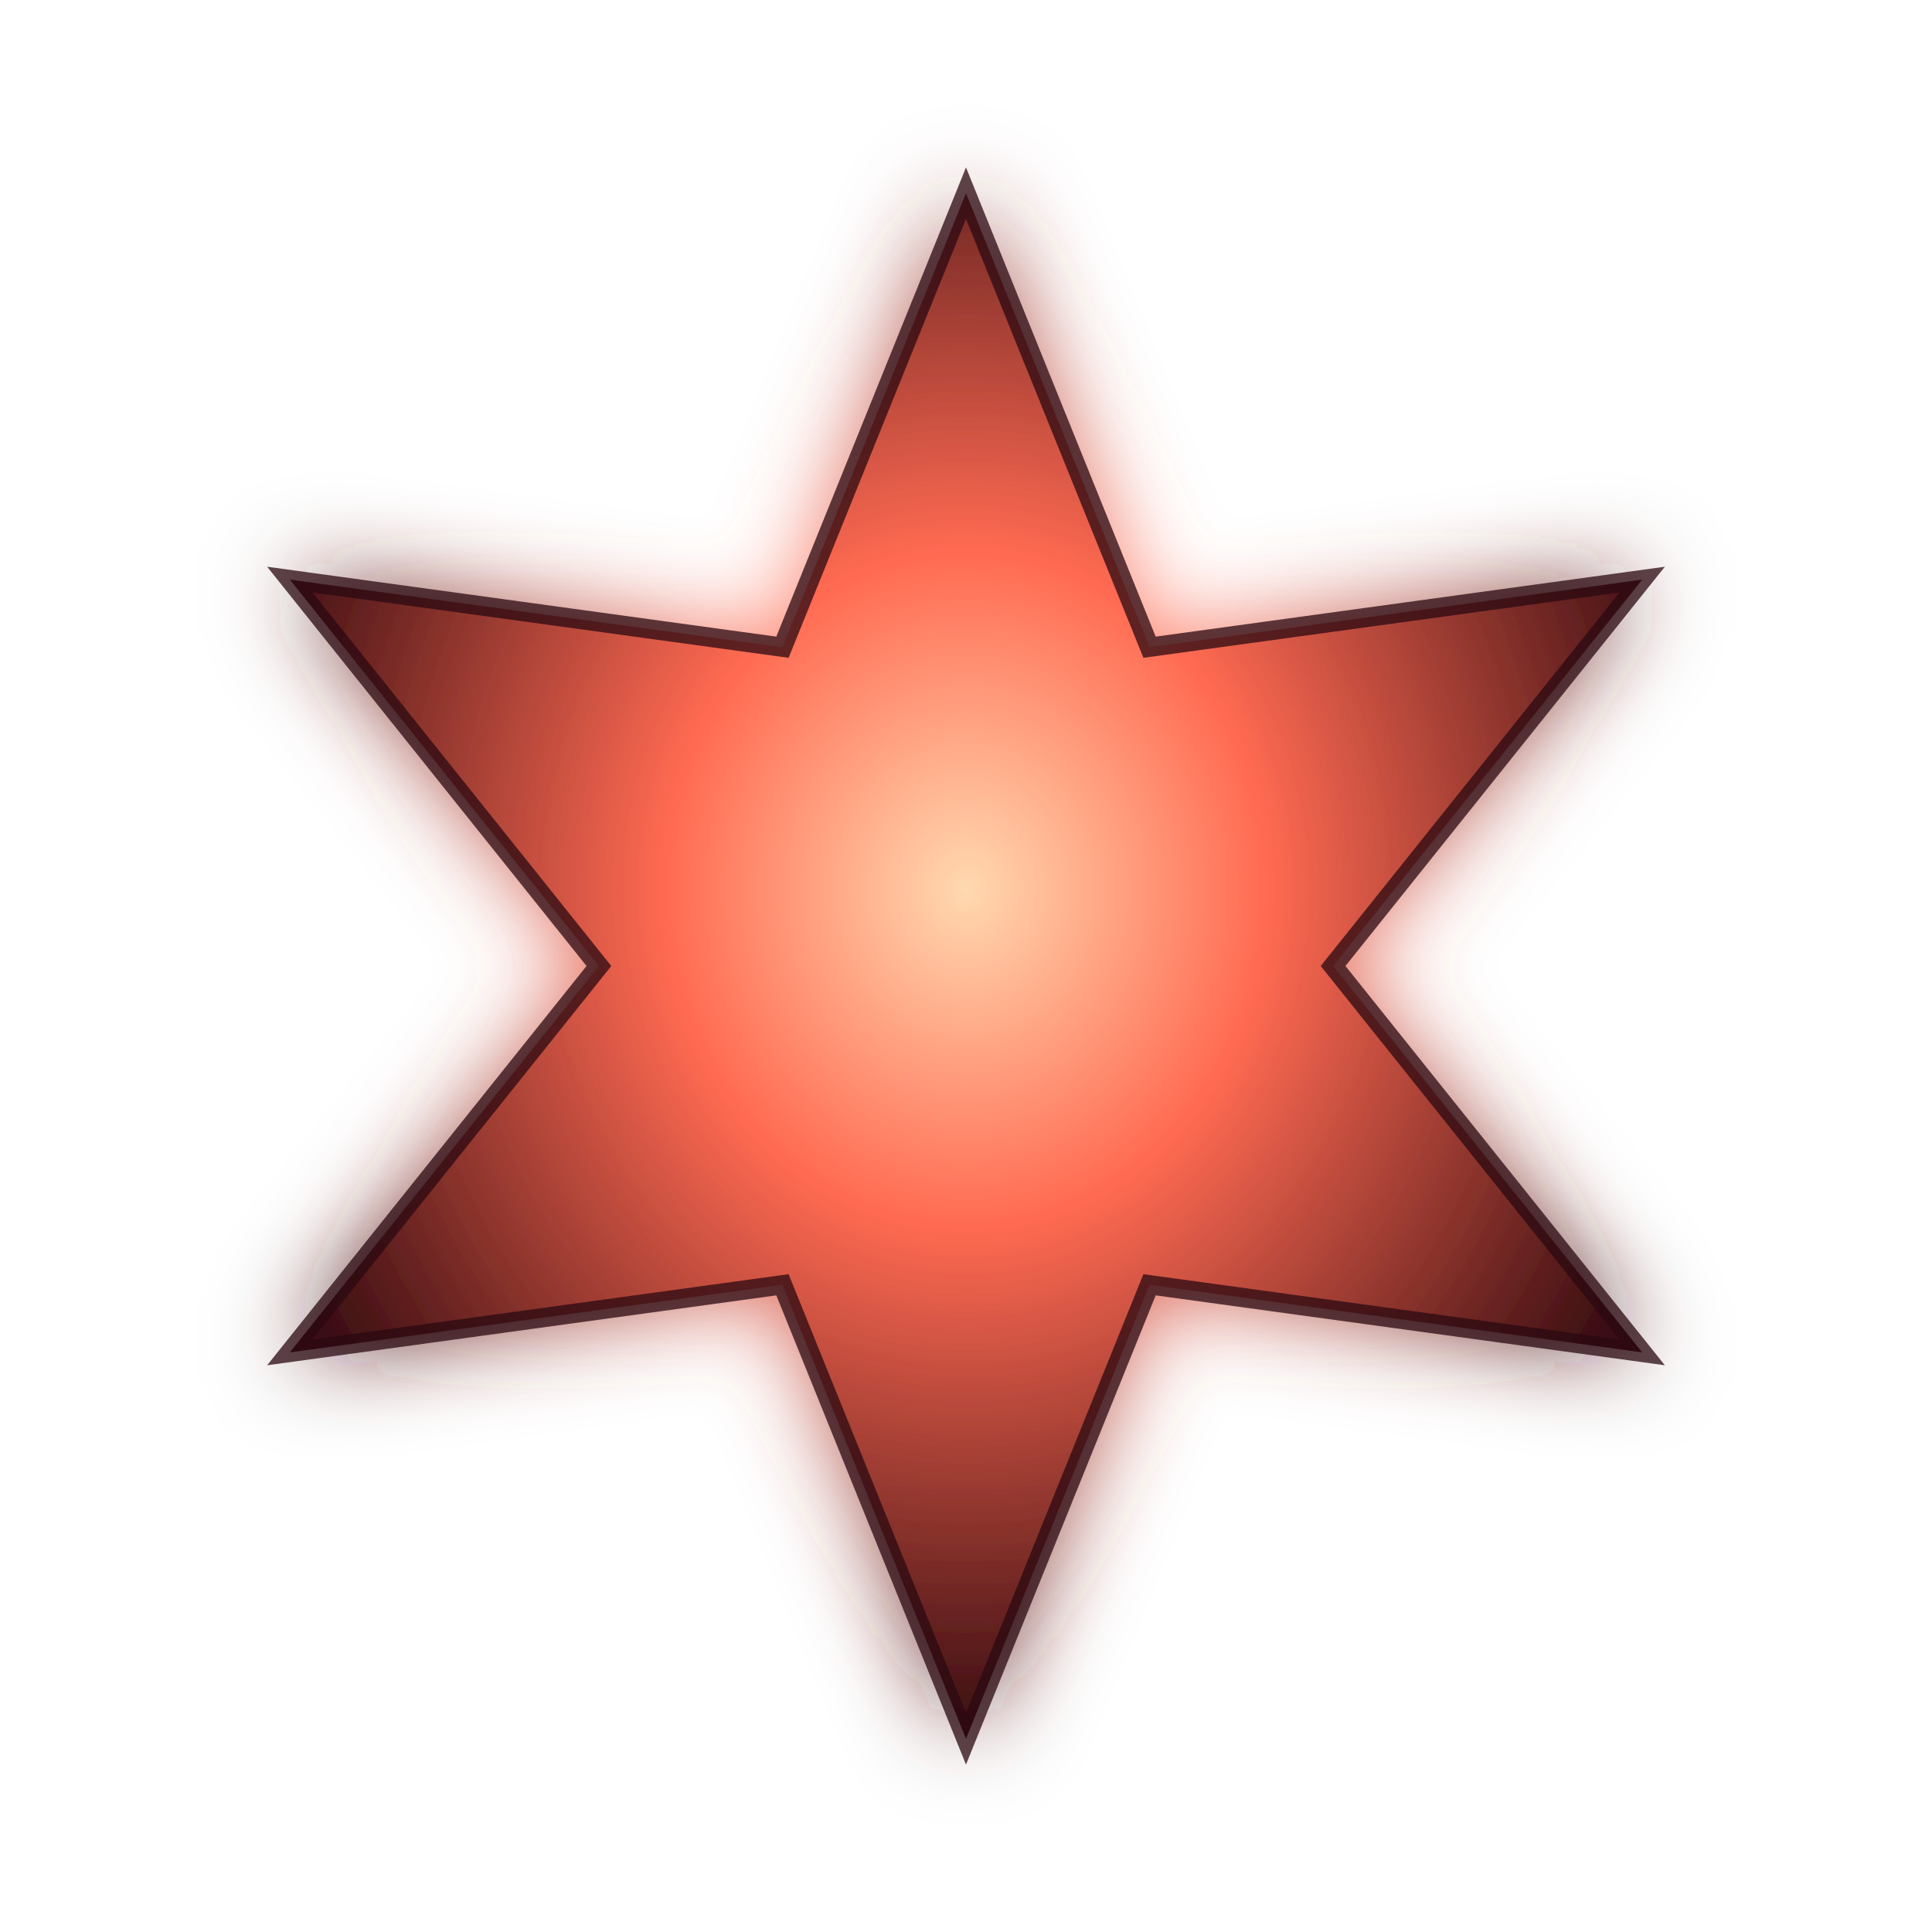
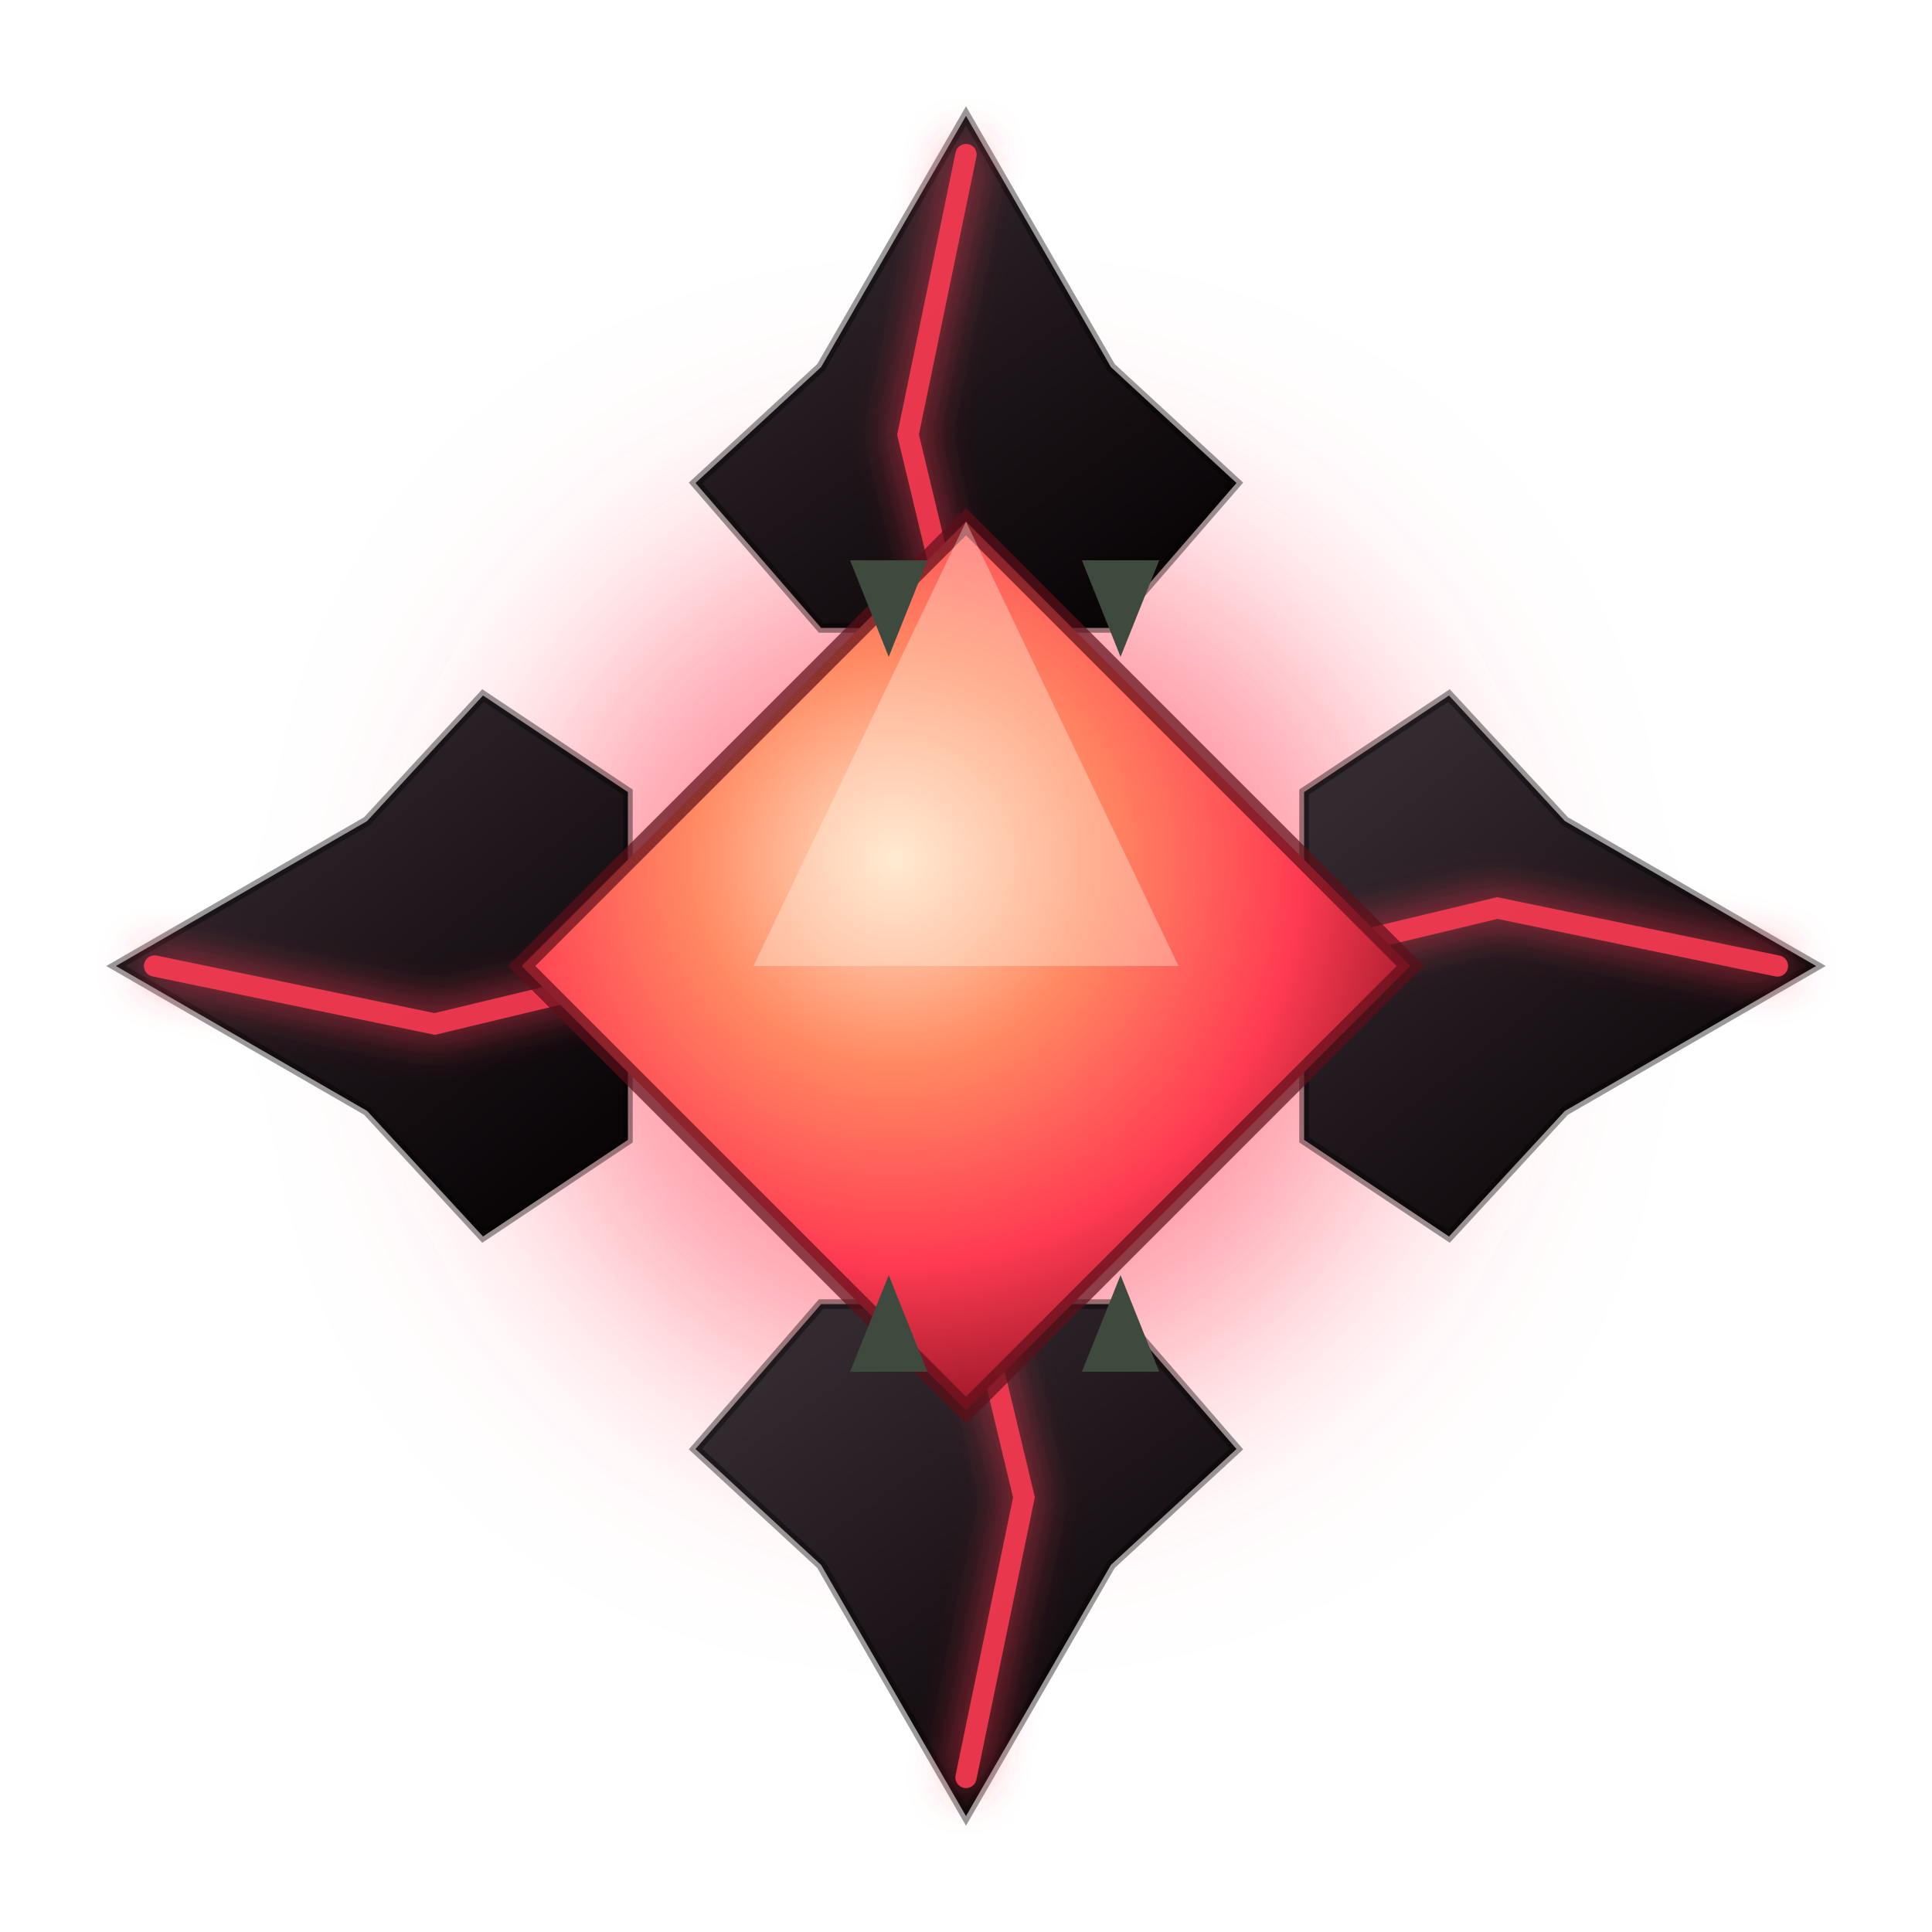
<svg xmlns="http://www.w3.org/2000/svg" viewBox="0 0 200 200">
  <defs>
-     <radialGradient id="core" cx="50%" cy="45%" r="55%">
-       <stop offset="0%" stop-color="#ffd9b0" />
-       <stop offset="40%" stop-color="#ff6a52" />
-       <stop offset="100%" stop-color="#3a0d12" />
+     <linearGradient id="rock" x1="20%" y1="10%" x2="80%" y2="90%">
+       <stop offset="0%" stop-color="#332a30" />
+       <stop offset="55%" stop-color="#1c1418" />
+       <stop offset="100%" stop-color="#0a0608" />
+     </linearGradient>
+     <radialGradient id="gem" cx="42%" cy="38%" r="65%">
+       <stop offset="0%" stop-color="#ffe6c8" />
+       <stop offset="35%" stop-color="#ff8a63" />
+       <stop offset="70%" stop-color="#ff3b52" />
+       <stop offset="100%" stop-color="#8f1424" />
    </radialGradient>
-     <filter id="glow" x="-60%" y="-60%" width="220%" height="220%">
-       <feGaussianBlur stdDeviation="5" result="b" />
+     <filter id="halo" x="-100%" y="-100%" width="300%" height="300%">
+       <feGaussianBlur stdDeviation="12" result="b" />
+       <feMerge>
+         <feMergeNode in="b" />
+       </feMerge>
+     </filter>
+     <filter id="crackGlow" x="-60%" y="-60%" width="220%" height="220%">
+       <feGaussianBlur stdDeviation="2.2" result="b" />
      <feMerge>
        <feMergeNode in="b" />
        <feMergeNode in="SourceGraphic" />
      </feMerge>
    </filter>
  </defs>
-   <polygon points="100,20 119,67 170,60 138,100 170,140 119,133 100,180 81,133 30,140 62,100 30,60 81,67" fill="url(#core)" filter="url(#glow)" />
-   <polygon points="100,20 119,67 170,60 138,100 170,140 119,133 100,180 81,133 30,140 62,100 30,60 81,67" fill="none" stroke="#2a0810" stroke-width="2" opacity="0.75" />
+   <circle cx="100" cy="100" r="46" fill="#ff3b52" opacity="0.55" filter="url(#halo)" />
+   <g fill="url(#rock)" stroke="#000" stroke-width="1" stroke-opacity="0.4">
+     <polygon points="85,65 72,50 85,38 100,12 115,38 128,50 115,65" />
+     <polygon points="135,82 150,72 162,85 188,100 162,115 150,128 135,118" />
+     <polygon points="85,135 72,150 85,162 100,188 115,162 128,150 115,135" />
+     <polygon points="65,82 50,72 38,85 12,100 38,115 50,128 65,118" />
+   </g>
+   <g fill="none" stroke="#ff3b52" stroke-width="2.2" stroke-linecap="round" opacity="0.9" filter="url(#crackGlow)">
+     <path d="M100,70 L94,45 L100,16" />
+     <path d="M130,100 L155,94 L184,100" />
+     <path d="M100,130 L106,155 L100,184" />
+     <path d="M70,100 L45,106 L16,100" />
+   </g>
+   <polygon points="100,54 146,100 100,146 54,100" fill="url(#gem)" />
+   <polygon points="100,54 146,100 100,146 54,100" fill="none" stroke="#5c0e18" stroke-width="2" opacity="0.7" />
+   <polygon points="100,54 122,100 100,100 78,100" fill="#fff3e6" opacity="0.35" />
+   <g fill="#3f4a3f">
+     <polygon points="88,58 96,58 92,68" />
+     <polygon points="112,58 120,58 116,68" />
+     <polygon points="88,142 96,142 92,132" />
+     <polygon points="112,142 120,142 116,132" />
+   </g>
</svg>
